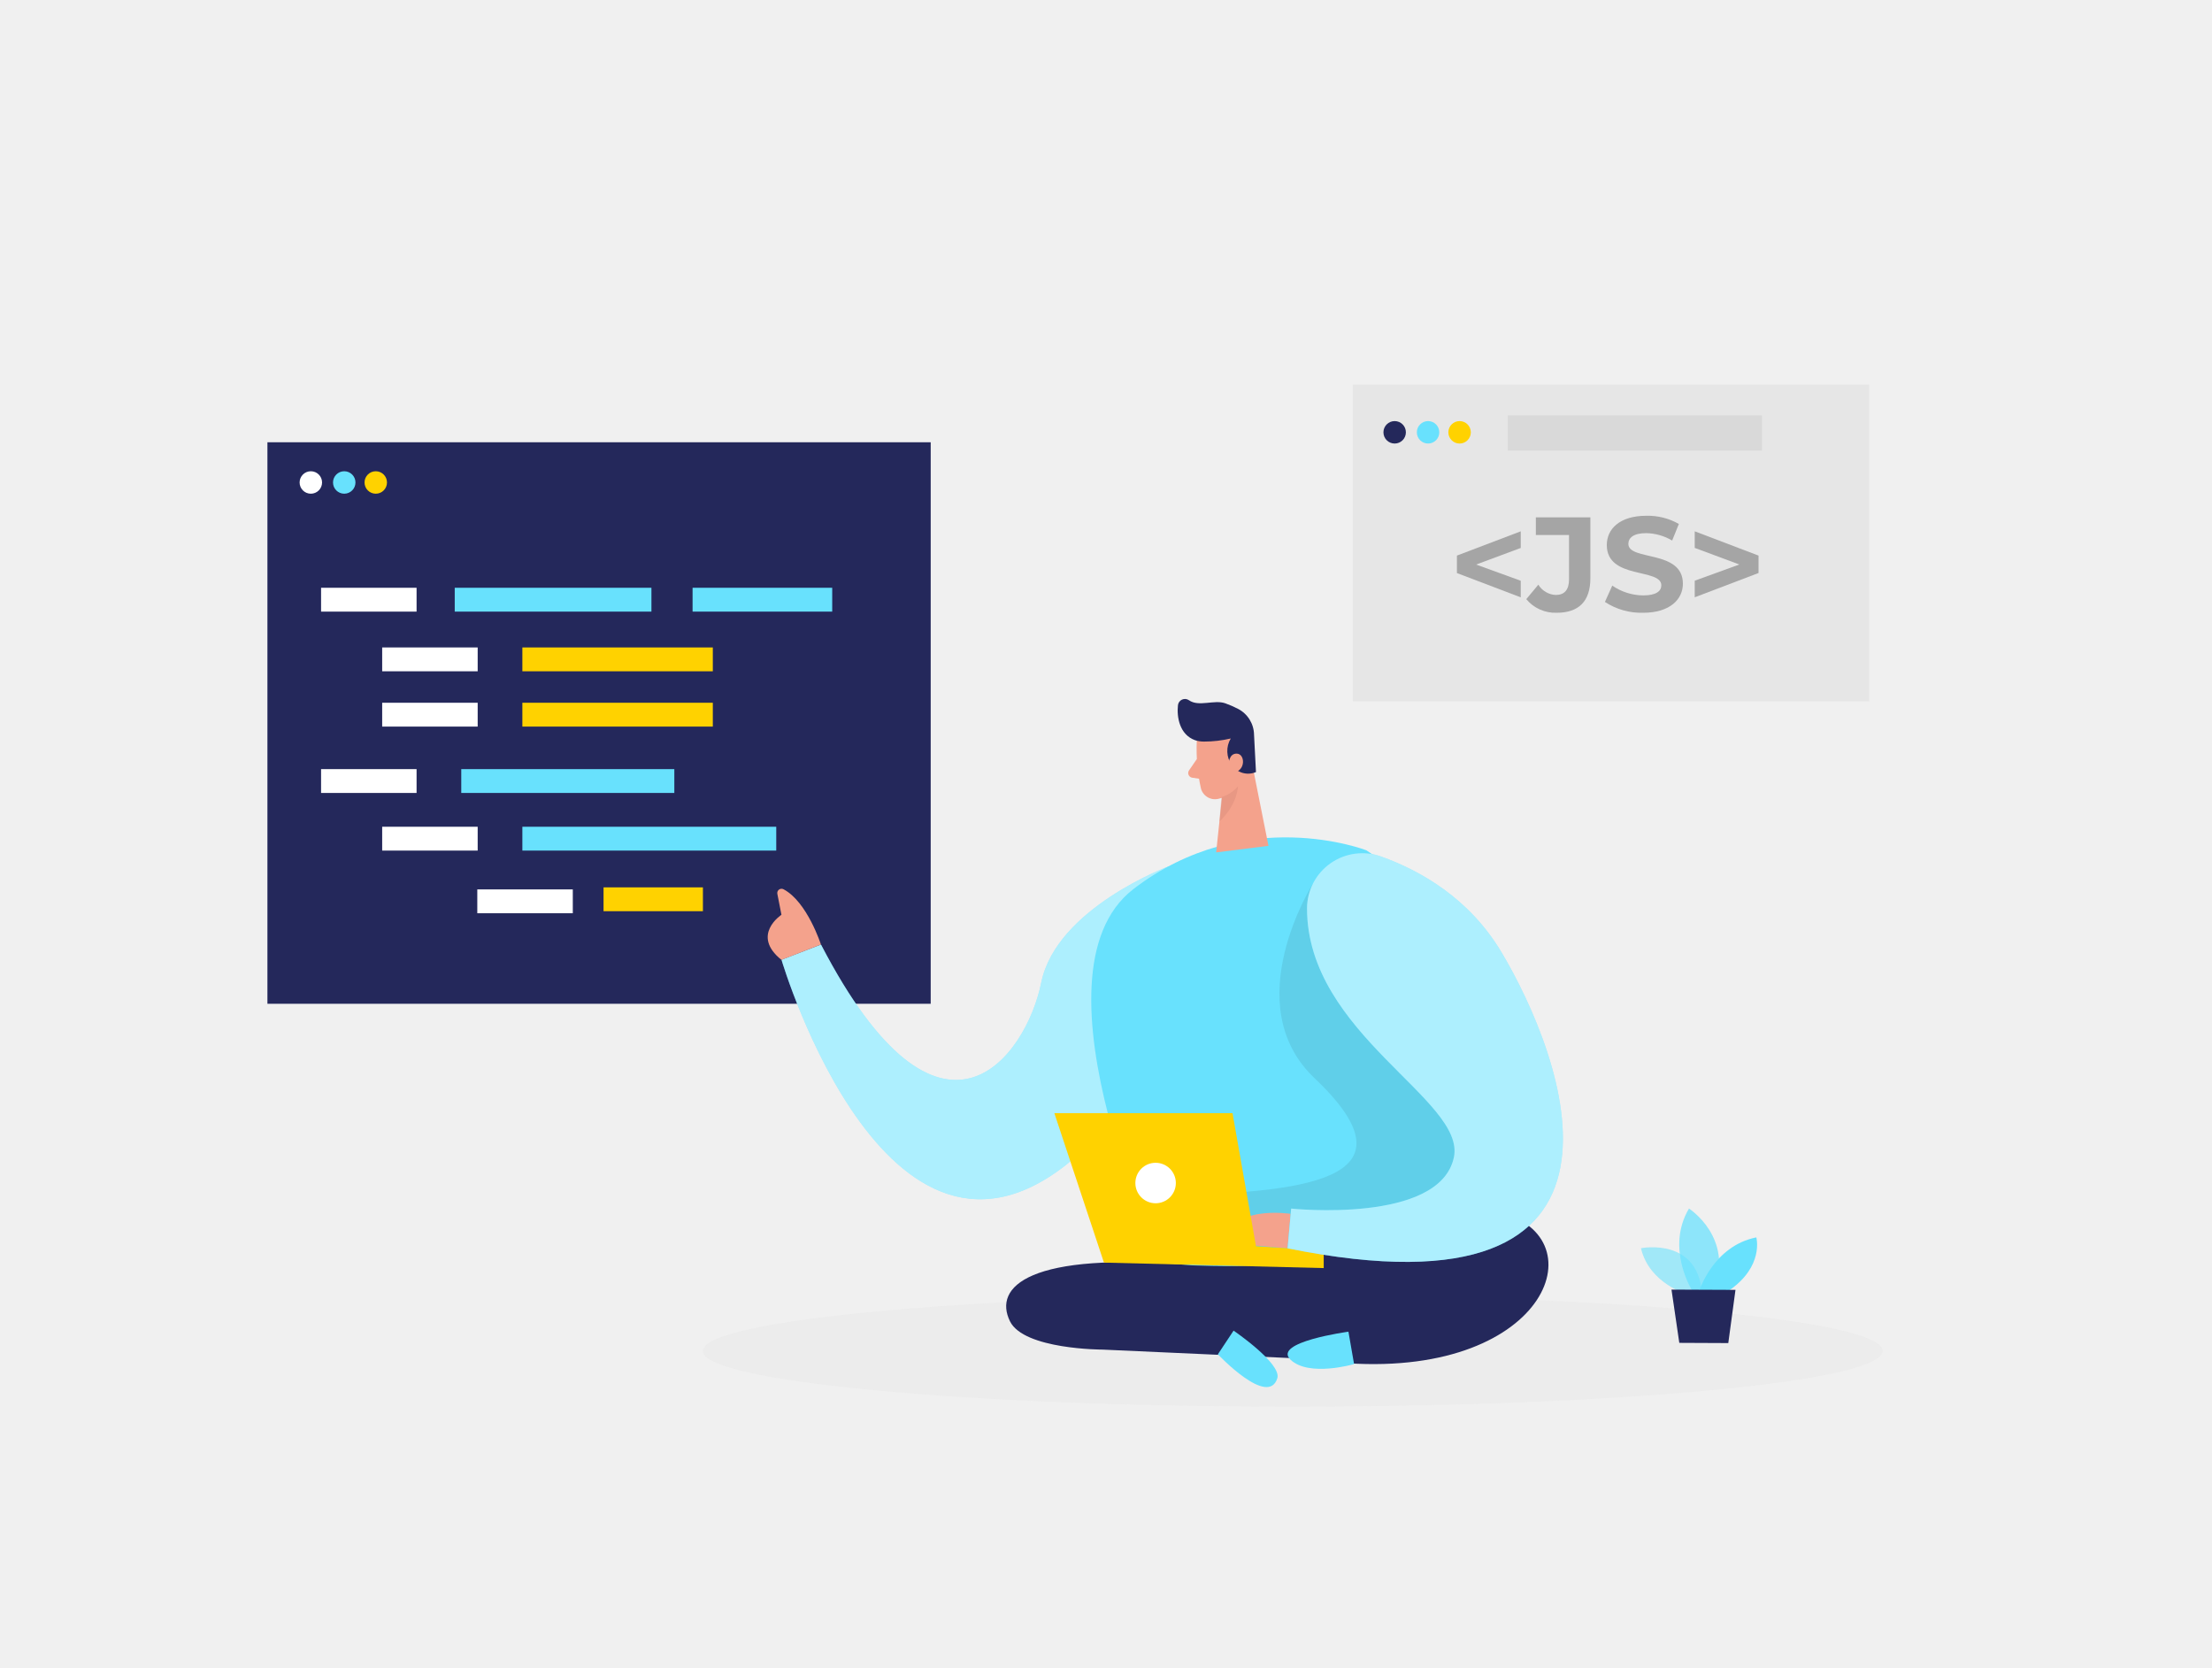
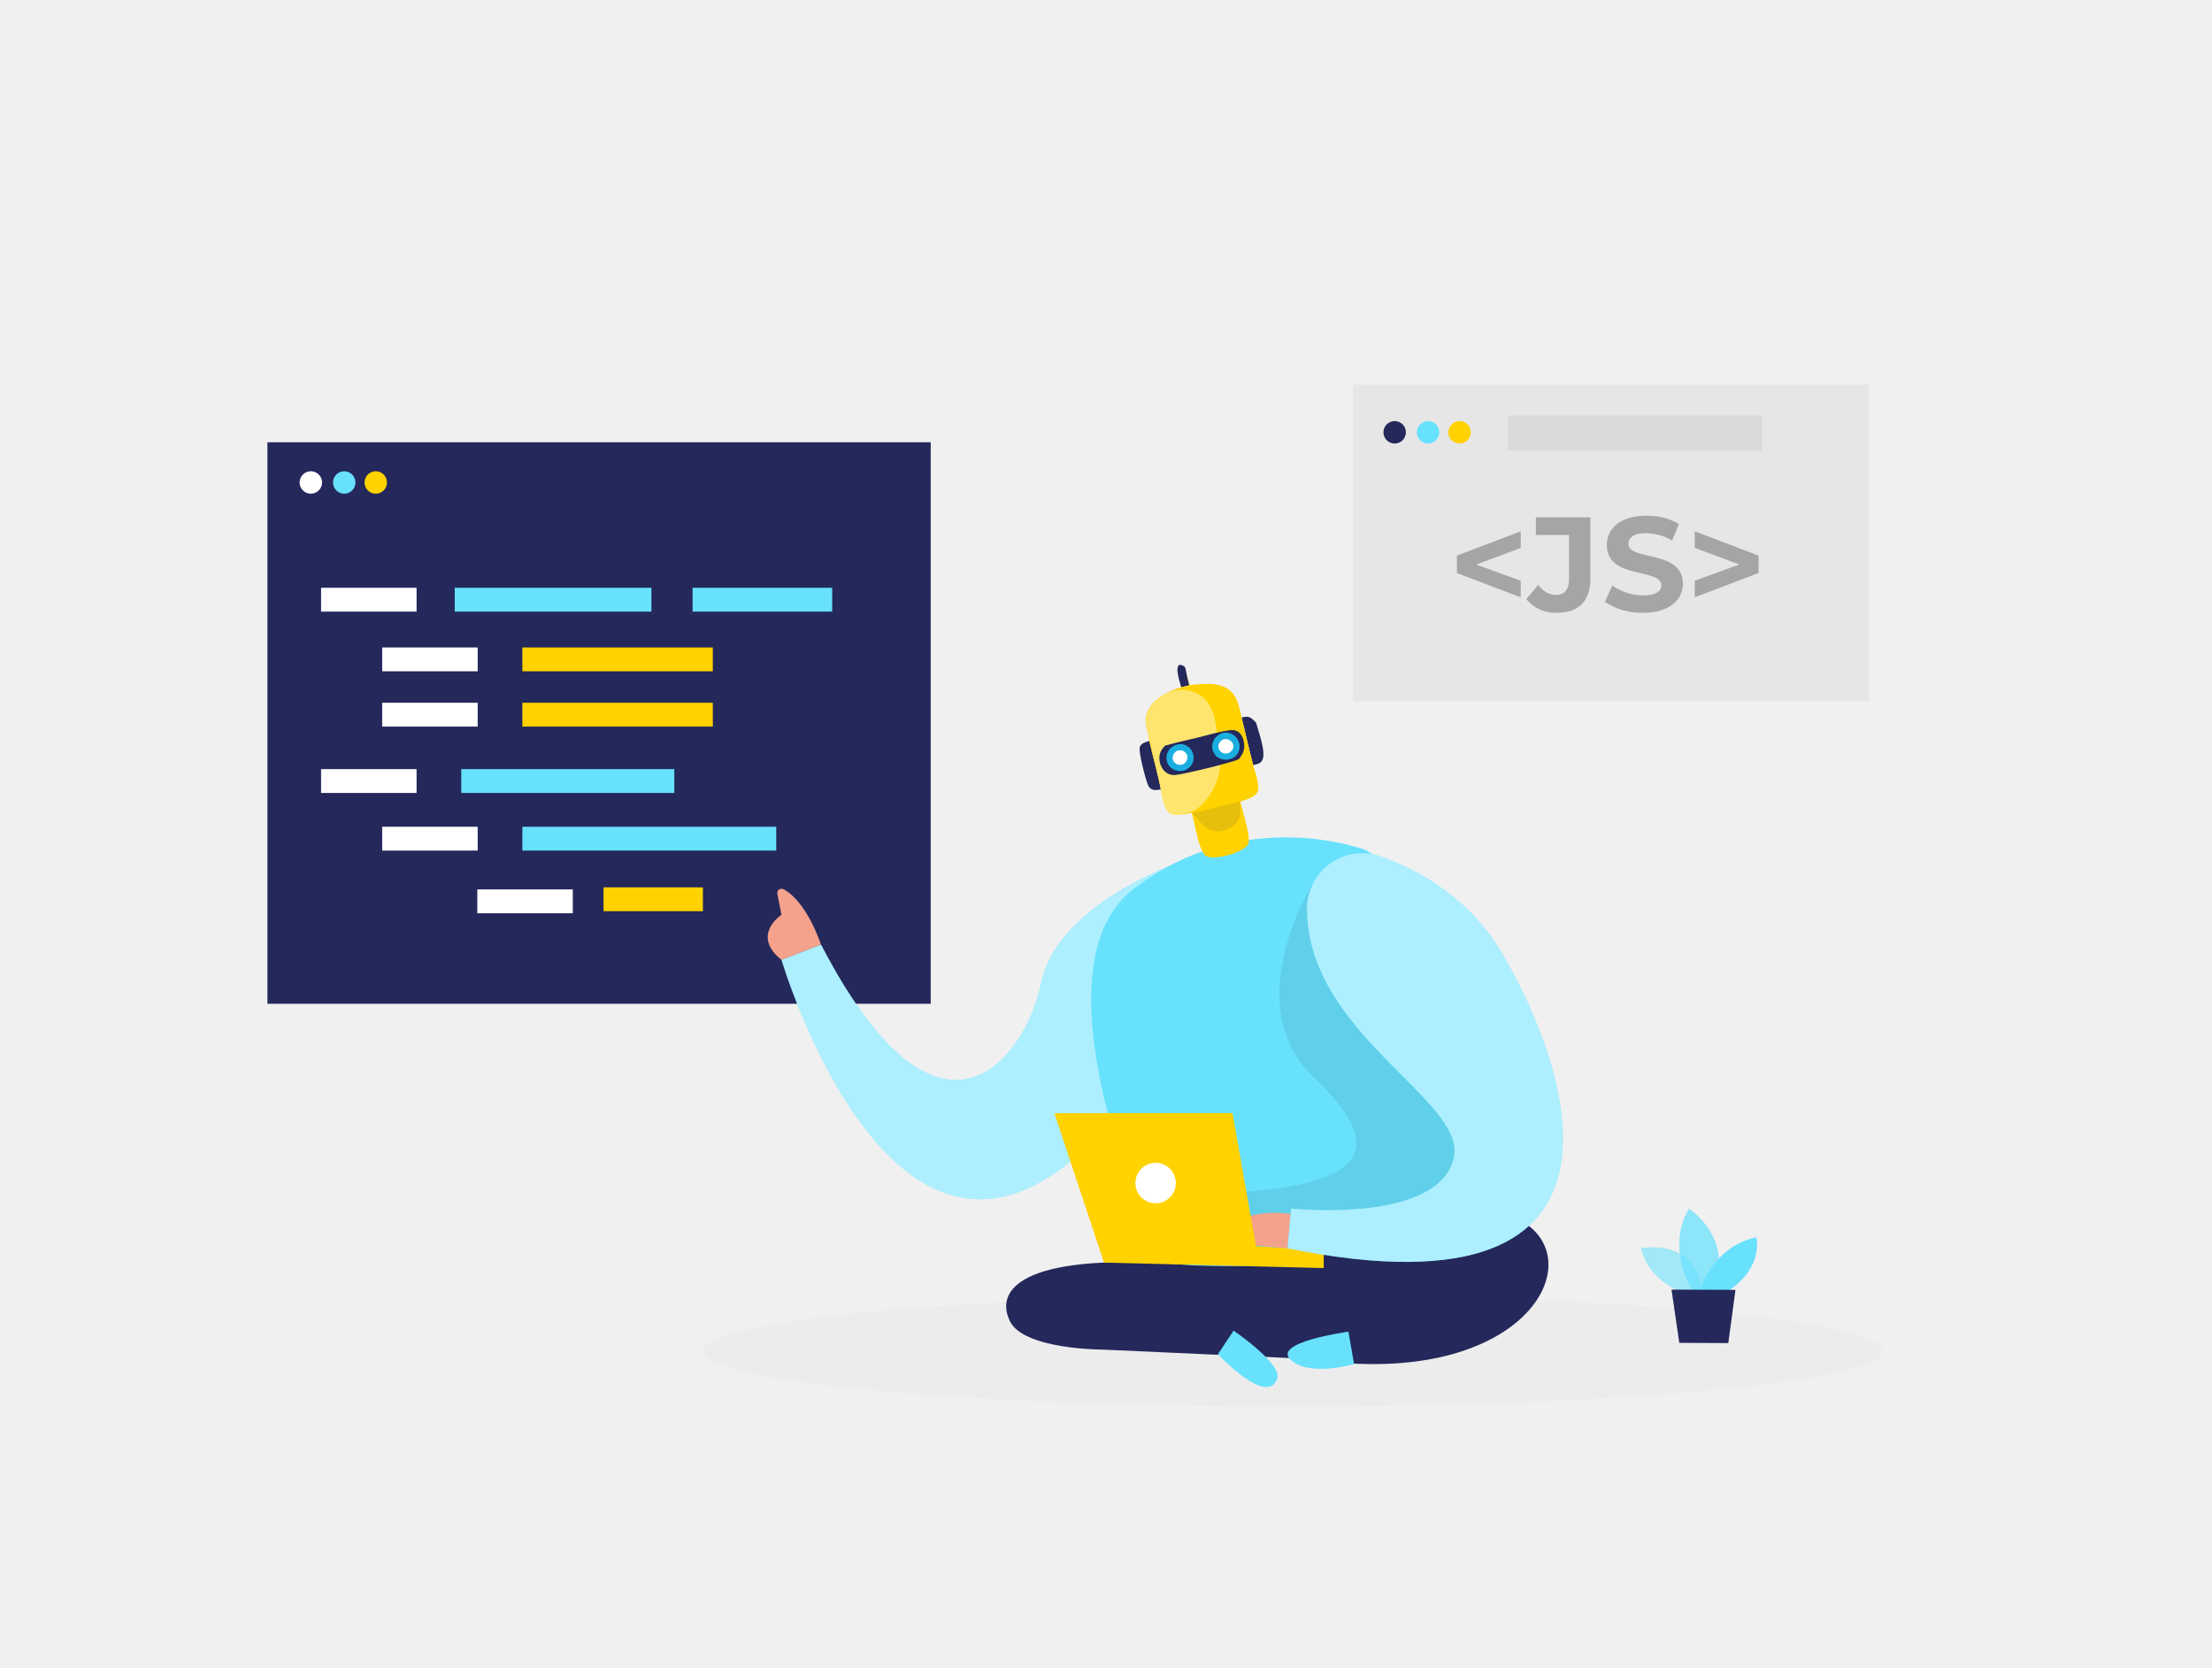
- <svg xmlns="http://www.w3.org/2000/svg" id="Layer_1" data-name="Layer 1" viewBox="0 0 400 300" width="406" height="306" class="illustration styles_illustrationTablet__1DWOa">
-   <rect x="48.36" y="79.23" width="119.94" height="101.53" fill="#24285b" />
-   <rect x="83.41" y="138.33" width="38.53" height="4.31" fill="#68e1fd" />
-   <rect x="94.46" y="126.33" width="34.44" height="4.31" fill="#ffd200" />
-   <rect x="109.14" y="159.71" width="17.97" height="4.31" fill="#ffd200" />
-   <rect x="94.46" y="148.75" width="45.91" height="4.31" fill="#68e1fd" />
-   <rect x="69.11" y="148.75" width="17.27" height="4.31" fill="#fff" />
-   <rect x="86.31" y="160.08" width="17.27" height="4.31" fill="#fff" />
-   <rect x="58.06" y="138.33" width="17.27" height="4.31" fill="#fff" />
-   <circle cx="56.21" cy="86.5" r="2.03" fill="#fff" />
-   <circle cx="62.25" cy="86.5" r="2.03" fill="#68e1fd" />
-   <circle cx="67.95" cy="86.5" r="2.03" fill="#ffd200" />
-   <rect x="58.06" y="105.54" width="17.27" height="4.31" fill="#fff" />
-   <rect x="69.11" y="116.33" width="17.27" height="4.31" fill="#fff" />
-   <rect x="94.46" y="116.33" width="34.44" height="4.31" fill="#ffd200" />
-   <rect x="69.11" y="126.33" width="17.27" height="4.31" fill="#fff" />
-   <rect x="82.23" y="105.54" width="35.57" height="4.31" fill="#68e1fd" />
-   <rect x="125.24" y="105.54" width="25.25" height="4.31" fill="#68e1fd" />
-   <path d="M211.29,155.92s-20.27,7.54-23,21-18.13,34.88-39.83-6.87l-7.14,2.75s19.78,67,54.66,34.33S211.29,155.92,211.29,155.92Z" fill="#68e1fd" />
-   <path d="M211.29,155.92s-20.27,7.54-23,21-18.13,34.88-39.83-6.87l-7.14,2.75s19.78,67,54.66,34.33S211.29,155.92,211.29,155.92Z" fill="#fff" opacity="0.46" />
-   <ellipse cx="233.77" cy="243.53" rx="106.67" ry="10.07" fill="#e6e6e6" opacity="0.45" />
-   <path d="M247.06,153s-21.88-8.51-42.08,7,6,70.1,6,70.1l37.81,1.26S298.37,185.89,247.06,153Z" fill="#68e1fd" />
-   <path d="M237.38,159.12s-13.77,21.74.34,35.1c20,18.95-3.36,20.56-26.74,21.24L235.38,234l30.51-16.77-3.45-21.9Z" opacity="0.08" />
-   <path d="M216.6,228.09c14.52.48,18.26-.6,31.67-6.17,8.14-3.39,17.8-5.78,25.2-2.72,15.65,6.47,3.16,31.91-37,25.76l-37.08-1.67s-14.23,0-16.75-5.11c-3.07-6.23,3.36-12.7,33-10.12Z" fill="#24285b" />
-   <path d="M216.42,133.18a32.42,32.42,0,0,0,.76,8.7,2.64,2.64,0,0,0,3.3,1.78,5.82,5.82,0,0,0,4.39-4.56l1.4-4.66a4.72,4.72,0,0,0-2.28-5C220.94,127.46,216.41,130,216.42,133.18Z" fill="#f4a28c" />
-   <polygon points="226.01 135.29 229.38 152.2 219.92 153.39 221.27 140.61 226.01 135.29" fill="#f4a28c" />
-   <path d="M217.73,133.35a21.2,21.2,0,0,0,4.83-.56,4.39,4.39,0,0,0,.19,4.81,3.58,3.58,0,0,0,4.37,1.26l-.35-6.76a5.35,5.35,0,0,0-2.9-4.67,18.38,18.38,0,0,0-2.3-1c-2-.71-4.77.7-6.56-.55a1.27,1.27,0,0,0-2,.91c-.23,2.07.26,5.29,3.09,6.31A5.12,5.12,0,0,0,217.73,133.35Z" fill="#24285b" />
-   <path d="M222.18,137.46s0-2,1.49-1.93,1.6,3-.46,3.38Z" fill="#f4a28c" />
-   <path d="M216.43,136.5,215,138.58a.85.85,0,0,0,.58,1.3l2,.3Z" fill="#f4a28c" />
-   <path d="M233.39,218.74s-11.51-1.72-11.15,5.33l10.6.91Z" fill="#f4a28c" />
-   <path d="M220.86,143.39a6.24,6.24,0,0,0,3-1.95s0,3.16-3.36,6.4Z" fill="#ce8172" opacity="0.31" />
-   <polygon points="199.63 227.56 190.66 200.54 222.88 200.54 227.12 224.59 239.37 225.42 239.37 228.55 199.63 227.56" fill="#ffd200" />
-   <circle cx="208.97" cy="213.17" r="3.66" fill="#fff" />
-   <path d="M148.45,170.05s-2.48-7.75-6.77-10a.77.77,0,0,0-1.11.84l.74,3.78s-5.59,3.66,0,8.15Z" fill="#f4a28c" />
-   <path d="M243.84,240.05s-13.81,1.87-10.48,5.06,11.5.8,11.5.8Z" fill="#68e1fd" />
-   <path d="M220.23,244.14l2.84-4.28s8.74,5.95,7.91,8.61C229.3,253.78,220.23,244.14,220.23,244.14Z" fill="#68e1fd" />
-   <path d="M236.35,163.51a10,10,0,0,1,13.42-9.37c7,2.51,15.89,7.49,21.73,17.28,11,18.41,30.32,67.49-38.66,53.56l.64-7.19s26.87,2.84,29.43-9.27C265.1,198.1,236.35,186.22,236.35,163.51Z" fill="#68e1fd" />
-   <path d="M236.35,163.51a10,10,0,0,1,13.42-9.37c7,2.51,15.89,7.49,21.73,17.28,11,18.41,30.32,67.49-38.66,53.56l.64-7.19s26.87,2.84,29.43-9.27C265.1,198.1,236.35,186.22,236.35,163.51Z" fill="#fff" opacity="0.46" />
-   <rect x="244.63" y="68.79" width="93.38" height="57.29" fill="#e6e6e6" />
-   <path d="M305.19,233.31s-6.94-1.9-8.45-8.35c0,0,10.76-2.18,11.06,8.92Z" fill="#68e1fd" opacity="0.58" />
-   <path d="M306,232.62s-4.85-7.66-.58-14.83c0,0,8.18,5.19,4.54,14.85Z" fill="#68e1fd" opacity="0.73" />
-   <path d="M307.29,232.63s2.56-8.1,10.31-9.63c0,0,1.45,5.25-5,9.65Z" fill="#68e1fd" />
-   <polygon points="302.26 232.44 303.67 242.07 312.53 242.11 313.83 232.49 302.26 232.44" fill="#24285b" />
-   <path d="M275,98.34l-8.07,3,8.07,2.93v3l-11.54-4.39V99.72L275,95.33Z" fill="#a5a5a5" />
-   <path d="M276,107.6l2.18-2.62a3.9,3.9,0,0,0,3.15,1.86c1.57,0,2.4-.94,2.4-2.81V96h-6V92.81h9.86v11c0,4.19-2.11,6.25-6.11,6.25A6.84,6.84,0,0,1,276,107.6Z" fill="#a5a5a5" />
-   <path d="M290.22,108.1l1.33-2.95a10,10,0,0,0,5.6,1.77c2.32,0,3.27-.78,3.27-1.82,0-3.17-9.86-1-9.86-7.29,0-2.89,2.32-5.29,7.14-5.29A11.29,11.29,0,0,1,303.59,94l-1.21,3a9.55,9.55,0,0,0-4.7-1.34c-2.33,0-3.22.88-3.22,1.94,0,3.13,9.86,1,9.86,7.2,0,2.83-2.35,5.26-7.2,5.26A12,12,0,0,1,290.22,108.1Z" fill="#a5a5a5" />
-   <path d="M318,99.72v3.15l-11.54,4.39v-3l8.07-2.93-8.07-3v-3Z" fill="#a5a5a5" />
-   <circle cx="252.2" cy="77.43" r="2.03" fill="#24285b" />
-   <circle cx="258.24" cy="77.43" r="2.03" fill="#68e1fd" />
-   <circle cx="263.94" cy="77.43" r="2.03" fill="#ffd200" />
-   <rect x="272.66" y="74.36" width="45.96" height="6.38" fill="#a5a5a5" opacity="0.2" />
+ <svg xmlns="http://www.w3.org/2000/svg" width="406" height="306" viewBox="0 0 406 306" fill="none">
+   <path d="M170.825 81.168H49.085V184.221H170.825V81.168Z" fill="#24285B" />
+   <path d="M123.769 141.155H84.661V145.529H123.769V141.155Z" fill="#68E1FD" />
+   <path d="M130.834 128.975H95.877V133.35H130.834V128.975Z" fill="#FFD200" />
+   <path d="M129.017 162.855H110.777V167.23H129.017V162.855Z" fill="#FFD200" />
+   <path d="M142.476 151.731H95.877V156.106H142.476V151.731Z" fill="#68E1FD" />
+   <path d="M87.676 151.731H70.147V156.106H87.676V151.731Z" fill="white" />
+   <path d="M105.134 163.231H87.605V167.606H105.134V163.231Z" fill="white" />
+   <path d="M76.46 141.155H58.931V145.529H76.46V141.155Z" fill="white" />
+   <path d="M57.053 90.608C58.191 90.608 59.114 89.685 59.114 88.547C59.114 87.409 58.191 86.487 57.053 86.487C55.915 86.487 54.993 87.409 54.993 88.547C54.993 89.685 55.915 90.608 57.053 90.608Z" fill="white" />
+   <path d="M63.184 90.608C64.322 90.608 65.244 89.685 65.244 88.547C65.244 87.409 64.322 86.487 63.184 86.487C62.046 86.487 61.123 87.409 61.123 88.547C61.123 89.685 62.046 90.608 63.184 90.608Z" fill="#68E1FD" />
+   <path d="M68.969 90.608C70.107 90.608 71.03 89.685 71.03 88.547C71.03 87.409 70.107 86.487 68.969 86.487C67.831 86.487 66.909 87.409 66.909 88.547C66.909 89.685 67.831 90.608 68.969 90.608Z" fill="#FFD200" />
+   <path d="M76.46 107.873H58.931V112.248H76.46V107.873Z" fill="white" />
+   <path d="M87.676 118.825H70.147V123.2H87.676V118.825Z" fill="white" />
+   <path d="M130.834 118.825H95.877V123.2H130.834V118.825Z" fill="#FFD200" />
+   <path d="M87.676 128.975H70.147V133.35H87.676V128.975Z" fill="white" />
+   <path d="M119.567 107.873H83.463V112.248H119.567V107.873Z" fill="#68E1FD" />
+   <path d="M152.747 107.873H127.119V112.248H152.747V107.873Z" fill="#68E1FD" />
+   <path d="M214.459 159.009C214.459 159.009 193.885 166.662 191.114 180.324C188.343 193.986 172.712 215.727 150.687 173.351L143.44 176.142C143.44 176.142 163.516 244.147 198.92 210.987C234.323 177.827 214.459 159.009 214.459 159.009Z" fill="#68E1FD" />
+   <path opacity="0.46" d="M214.459 159.009C214.459 159.009 193.885 166.662 191.114 180.324C188.343 193.986 172.712 215.727 150.687 173.351L143.44 176.142C143.44 176.142 163.516 244.147 198.92 210.987C234.323 177.827 214.459 159.009 214.459 159.009Z" fill="white" />
+   <path opacity="0.45" d="M237.277 258.154C297.073 258.154 345.547 253.578 345.547 247.933C345.547 242.288 297.073 237.712 237.277 237.712C177.481 237.712 129.007 242.288 129.007 247.933C129.007 253.578 177.481 258.154 237.277 258.154Z" fill="#E6E6E6" />
+   <path d="M250.766 156.045C250.766 156.045 228.558 147.408 208.055 163.15C187.552 178.893 214.145 234.302 214.145 234.302L252.522 235.581C252.522 235.581 302.846 189.429 250.766 156.045Z" fill="#68E1FD" />
+   <path opacity="0.08" d="M240.941 162.257C240.941 162.257 226.964 184.323 241.286 197.883C261.586 217.118 237.875 218.752 214.145 219.442L238.911 238.26L269.878 221.238L266.377 199.01L240.941 162.257Z" fill="black" />
+   <path d="M219.849 232.261C234.587 232.749 238.383 231.652 251.994 225.999C260.256 222.558 270.061 220.132 277.572 223.238C293.457 229.805 280.78 255.627 240.017 249.384L202.381 247.689C202.381 247.689 187.938 247.689 185.38 242.503C182.264 236.179 188.79 229.612 218.875 232.231L219.849 232.261Z" fill="#24285B" />
+   <path d="M236.891 222.771C236.891 222.771 225.208 221.025 225.574 228.181L236.333 229.105L236.891 222.771Z" fill="#F4A28C" />
+   <path d="M202.625 231.723L193.52 204.298H226.223L230.527 228.709L242.961 229.551V232.728L202.625 231.723Z" fill="#FFD200" />
+   <path d="M212.105 220.833C214.156 220.833 215.819 219.169 215.819 217.118C215.819 215.066 214.156 213.403 212.105 213.403C210.053 213.403 208.39 215.066 208.39 217.118C208.39 219.169 210.053 220.833 212.105 220.833Z" fill="white" />
+   <path d="M150.677 173.351C150.677 173.351 148.16 165.485 143.805 163.201C143.674 163.133 143.526 163.103 143.379 163.115C143.231 163.127 143.09 163.181 142.972 163.271C142.854 163.36 142.764 163.481 142.712 163.62C142.66 163.758 142.648 163.909 142.679 164.054L143.43 167.89C143.43 167.89 137.756 171.605 143.43 176.163L150.677 173.351Z" fill="#F4A28C" />
+   <path d="M247.498 244.401C247.498 244.401 233.48 246.299 236.86 249.537C240.24 252.775 248.533 250.349 248.533 250.349L247.498 244.401Z" fill="#68E1FD" />
+   <path d="M223.533 248.552L226.416 244.208C226.416 244.208 235.287 250.247 234.445 252.947C232.739 258.337 223.533 248.552 223.533 248.552Z" fill="#68E1FD" />
+   <path d="M239.895 166.712C239.9 165.083 240.296 163.479 241.051 162.035C241.807 160.591 242.899 159.35 244.234 158.418C245.57 157.485 247.111 156.887 248.727 156.676C250.343 156.464 251.985 156.645 253.516 157.202C260.621 159.75 269.645 164.804 275.572 174.741C286.737 193.427 306.347 243.243 236.333 229.105L236.982 221.807C236.982 221.807 264.255 224.689 266.854 212.398C269.076 201.821 239.895 189.763 239.895 166.712Z" fill="#68E1FD" />
+   <path opacity="0.46" d="M239.895 166.712C239.9 165.083 240.296 163.479 241.051 162.035C241.807 160.591 242.899 159.35 244.234 158.418C245.57 157.485 247.111 156.887 248.727 156.676C250.343 156.464 251.985 156.645 253.516 157.202C260.621 159.75 269.645 164.804 275.572 174.741C286.737 193.427 306.347 243.243 236.333 229.105L236.982 221.807C236.982 221.807 264.255 224.689 266.854 212.398C269.076 201.821 239.895 189.763 239.895 166.712Z" fill="white" />
+   <path d="M343.08 70.572H248.3V128.721H343.08V70.572Z" fill="#E6E6E6" />
+   <path opacity="0.58" d="M309.768 237.559C309.768 237.559 302.724 235.631 301.191 229.084C301.191 229.084 312.113 226.871 312.417 238.138L309.768 237.559Z" fill="#68E1FD" />
+   <path opacity="0.73" d="M310.59 236.859C310.59 236.859 305.667 229.084 310.001 221.807C310.001 221.807 318.304 227.074 314.61 236.879L310.59 236.859Z" fill="#68E1FD" />
+   <path d="M311.899 236.87C311.899 236.87 314.498 228.648 322.364 227.095C322.364 227.095 323.836 232.424 317.289 236.89L311.899 236.87Z" fill="#68E1FD" />
+   <path d="M306.794 236.677L308.225 246.451L317.218 246.492L318.537 236.728L306.794 236.677Z" fill="#24285B" />
+   <path d="M279.125 100.565L270.934 103.61L279.125 106.584V109.629L267.412 105.173V101.966L279.125 97.51V100.565Z" fill="#A5A5A5" />
+   <path d="M280.14 109.964L282.353 107.305C282.691 107.857 283.159 108.318 283.716 108.647C284.274 108.976 284.903 109.163 285.55 109.193C287.143 109.193 287.986 108.238 287.986 106.34V98.19H281.896V94.952H291.904V106.117C291.904 110.37 289.762 112.461 285.702 112.461C284.646 112.495 283.596 112.288 282.632 111.856C281.668 111.423 280.816 110.776 280.14 109.964Z" fill="#A5A5A5" />
+   <path d="M294.573 110.471L295.923 107.477C297.595 108.631 299.575 109.257 301.607 109.274C303.962 109.274 304.926 108.482 304.926 107.426C304.926 104.209 294.918 106.411 294.918 100.027C294.918 97.094 297.273 94.658 302.165 94.658C304.258 94.603 306.326 95.123 308.144 96.16L306.916 99.205C305.47 98.346 303.826 97.877 302.145 97.845C299.78 97.845 298.877 98.738 298.877 99.814C298.877 102.991 308.885 100.829 308.885 107.122C308.885 109.994 306.499 112.461 301.577 112.461C299.094 112.527 296.65 111.833 294.573 110.471Z" fill="#A5A5A5" />
+   <path d="M322.77 101.966V105.163L311.057 109.619V106.574L319.248 103.6L311.057 100.555V97.51L322.77 101.966Z" fill="#A5A5A5" />
+   <path d="M255.983 81.402C257.121 81.402 258.044 80.48 258.044 79.342C258.044 78.204 257.121 77.281 255.983 77.281C254.845 77.281 253.923 78.204 253.923 79.342C253.923 80.48 254.845 81.402 255.983 81.402Z" fill="#24285B" />
+   <path d="M262.114 81.402C263.252 81.402 264.174 80.48 264.174 79.342C264.174 78.204 263.252 77.281 262.114 77.281C260.976 77.281 260.053 78.204 260.053 79.342C260.053 80.48 260.976 81.402 262.114 81.402Z" fill="#68E1FD" />
+   <path d="M267.899 81.402C269.037 81.402 269.96 80.48 269.96 79.342C269.96 78.204 269.037 77.281 267.899 77.281C266.761 77.281 265.839 78.204 265.839 79.342C265.839 80.48 266.761 81.402 267.899 81.402Z" fill="#FFD200" />
+   <path opacity="0.2" d="M323.399 76.226H276.75V82.701H323.399V76.226Z" fill="#A5A5A5" />
+   <path d="M216.794 126.121C216.533 125.115 216.13 123.979 216.114 122.94C216.108 122.529 216.16 122.322 216.437 122.031C216.774 122.006 217.004 122.075 217.298 122.261C217.545 122.418 217.582 122.663 217.643 122.928C217.817 123.886 218.05 124.821 218.292 125.763L216.794 126.121Z" fill="#25285B" />
+   <path d="M213.094 144.878C212.593 144.951 211.973 145.097 211.491 144.883C211.034 144.681 210.865 144.444 210.678 143.993C210.266 142.999 208.866 137.78 209.223 137.039C209.551 136.358 210.286 136.182 210.948 135.993C211.639 138.956 212.46 141.906 213.094 144.878Z" fill="#25285B" />
+   <path d="M227.887 131.678C228.503 131.549 229.068 131.409 229.634 131.792C229.961 132.014 230.254 132.333 230.536 132.61C230.954 134.154 232.434 138.099 231.693 139.509C231.475 139.923 231.149 140.135 230.707 140.251C230.478 140.309 230.247 140.362 230.016 140.41C229.251 137.517 228.595 134.586 227.887 131.678Z" fill="#25285B" />
+   <path d="M218.605 148.548C221.694 148.521 224.43 146.708 227.49 146.616L227.941 148.221C228.424 150.136 229.351 153.023 229.211 154.77C228.384 156.538 223.294 157.739 221.713 157.247C221.28 157.112 221.042 156.934 220.675 156.214C219.938 154.767 219.511 152.387 219.116 150.69L218.605 148.548Z" fill="#FFD200" />
+   <path d="M224.681 152.395C221.688 153.399 219.89 150.314 218.755 149.15L227.638 147.096C227.385 148.424 228.642 151.065 224.681 152.395Z" fill="#E5BF0B" />
+   <path d="M218.292 125.763C218.05 124.821 217.817 123.886 217.643 122.928L218.336 125.738C220.658 125.499 223.759 125.083 225.705 126.685C227.194 127.91 227.463 129.91 227.887 131.678C228.595 134.586 229.251 137.518 230.016 140.41C230.317 141.616 231.4 144.324 230.764 145.425C230.216 146.373 228.615 146.8 227.611 147.112C224.633 147.537 221.755 148.771 218.756 149.167C217.592 149.36 215.754 149.856 214.699 149.168C213.612 148.459 213.372 146.099 213.095 144.879C212.46 141.907 211.639 138.957 210.948 135.994C210.772 133.847 209.662 132.409 210.795 130.234C211.924 128.069 214.582 126.829 216.794 126.121L218.292 125.763Z" fill="#FFD200" />
+   <path d="M211.223 136.595C211.026 135.69 210.796 134.99 210.608 134.083C210.355 132.842 210.193 131.813 210.601 130.784C211.851 127.623 215.927 125.742 219.102 126.986C219.102 126.986 221.01 127.52 222.244 129.862C223.245 131.761 223.235 134.344 223.499 134.81C223.198 135.782 223.025 136.814 223.328 138.005C223.499 138.68 223.771 139.273 224.107 139.819C223.976 140.544 223.899 141.289 223.737 141.996C223.2 144.354 222.054 146.149 220.743 147.522C219.767 148.544 219.176 148.888 217.829 149.192C216.792 149.427 215.525 150.062 214.452 148.992C213.271 147.814 213.159 145.106 212.769 143.32C212.158 140.702 211.857 139.207 211.223 136.595Z" fill="#FFE56E" />
+   <path d="M213.822 136.855C215.929 136.237 218.116 135.784 220.25 135.262C221.953 134.846 223.711 134.299 225.443 134.044C226.128 133.943 226.787 133.923 227.359 134.378C228.004 134.891 228.292 135.778 228.363 136.575C228.464 137.717 228.049 138.513 227.353 139.356C225.936 139.994 217.263 142.115 215.715 142.232C214.988 142.286 214.346 142.073 213.801 141.578C213.163 140.998 212.833 140.081 212.797 139.229C212.756 138.231 213.165 137.551 213.822 136.855Z" fill="#25285B" />
+   <path d="M222.622 136.314C223.889 135.96 225.185 135.68 226.465 135.369C226.655 136.115 226.837 136.864 227.011 137.614C225.825 138.097 224.416 138.317 223.165 138.614L222.622 136.314Z" fill="#FFD200" />
+   <path d="M214.541 138.246C215.748 137.939 216.962 137.661 218.173 137.372C218.338 138 218.781 139.141 218.584 139.738L214.844 140.652C214.664 139.933 214.412 139.174 214.369 138.434L214.541 138.246Z" fill="#FFD200" />
+   <path d="M215.633 136.765C216.227 136.577 216.731 136.474 217.341 136.656C217.98 136.847 218.5 137.311 218.801 137.899C218.821 137.935 218.839 137.973 218.856 138.01C218.873 138.048 218.89 138.086 218.905 138.125C218.92 138.163 218.935 138.202 218.948 138.242C218.961 138.281 218.974 138.32 218.985 138.36C218.997 138.4 219.007 138.44 219.017 138.481C219.026 138.521 219.035 138.562 219.042 138.603C219.05 138.643 219.056 138.684 219.061 138.726C219.067 138.767 219.071 138.808 219.074 138.849C219.078 138.891 219.08 138.932 219.082 138.974C219.083 139.015 219.083 139.057 219.082 139.098C219.082 139.14 219.08 139.181 219.077 139.223C219.074 139.264 219.07 139.305 219.065 139.347C219.061 139.388 219.055 139.429 219.048 139.47C219.041 139.511 219.033 139.552 219.024 139.592C219.015 139.633 219.005 139.673 218.994 139.713C218.983 139.753 218.971 139.793 218.958 139.833C218.716 140.558 218.219 141 217.555 141.342C217.031 141.507 216.528 141.563 215.988 141.436C215.352 141.286 214.771 140.891 214.435 140.328C214.415 140.293 214.395 140.257 214.375 140.22C214.356 140.184 214.338 140.147 214.321 140.109C214.304 140.072 214.288 140.034 214.272 139.995C214.257 139.957 214.243 139.918 214.23 139.879C214.216 139.84 214.204 139.801 214.193 139.761C214.181 139.722 214.171 139.682 214.162 139.642C214.153 139.601 214.144 139.561 214.137 139.52C214.13 139.48 214.124 139.439 214.118 139.398C214.113 139.357 214.109 139.316 214.106 139.275C214.103 139.234 214.101 139.193 214.1 139.152C214.099 139.11 214.099 139.069 214.1 139.028C214.101 138.987 214.103 138.946 214.107 138.904C214.11 138.863 214.114 138.822 214.119 138.781C214.125 138.74 214.131 138.7 214.138 138.659C214.145 138.618 214.154 138.578 214.163 138.538C214.173 138.498 214.183 138.458 214.194 138.418C214.418 137.626 214.94 137.161 215.633 136.765Z" fill="#1AAEE0" />
+   <path d="M222.922 135.534C223.447 134.942 224.069 134.507 224.884 134.461C224.925 134.459 224.966 134.458 225.007 134.458C225.048 134.458 225.089 134.459 225.13 134.461C225.171 134.463 225.211 134.466 225.252 134.47C225.293 134.474 225.334 134.479 225.374 134.485C225.414 134.491 225.455 134.498 225.495 134.507C225.535 134.515 225.575 134.524 225.614 134.534C225.654 134.544 225.693 134.555 225.733 134.567C225.772 134.579 225.81 134.592 225.849 134.606C225.887 134.62 225.925 134.635 225.963 134.651C226.001 134.667 226.038 134.684 226.075 134.701C226.111 134.719 226.148 134.738 226.184 134.757C226.22 134.777 226.255 134.797 226.29 134.819C226.325 134.84 226.359 134.862 226.393 134.885C226.426 134.908 226.459 134.932 226.492 134.957C226.524 134.981 226.556 135.007 226.588 135.033C226.619 135.059 226.649 135.086 226.679 135.114C226.711 135.143 226.742 135.173 226.772 135.203C226.803 135.234 226.832 135.265 226.861 135.297C226.89 135.329 226.918 135.361 226.945 135.395C226.972 135.428 226.998 135.462 227.024 135.497C227.049 135.532 227.074 135.567 227.097 135.603C227.121 135.639 227.144 135.675 227.166 135.712C227.187 135.749 227.208 135.787 227.228 135.825C227.248 135.863 227.267 135.901 227.285 135.94C227.303 135.979 227.32 136.019 227.336 136.059C227.352 136.099 227.367 136.139 227.381 136.179C227.395 136.22 227.408 136.261 227.42 136.302C227.432 136.343 227.443 136.385 227.453 136.427C227.463 136.469 227.471 136.511 227.479 136.553C227.487 136.595 227.494 136.638 227.499 136.68C227.505 136.723 227.51 136.765 227.513 136.808C227.516 136.851 227.519 136.894 227.52 136.937C227.541 137.555 227.332 138.172 226.904 138.626C226.436 139.121 225.734 139.414 225.055 139.434C224.405 139.453 223.797 139.216 223.286 138.828C222.972 138.501 222.726 138.134 222.586 137.7C222.339 136.935 222.567 136.222 222.922 135.534Z" fill="#1AAEE0" />
+   <path d="M224.584 135.67C224.828 135.632 225.058 135.618 225.299 135.681C225.68 135.78 226.014 136.012 226.209 136.356C226.23 136.393 226.249 136.431 226.267 136.471C226.284 136.51 226.299 136.55 226.312 136.59C226.326 136.631 226.337 136.672 226.345 136.714C226.354 136.756 226.361 136.798 226.366 136.841C226.37 136.883 226.372 136.926 226.372 136.969C226.373 137.011 226.37 137.054 226.366 137.097C226.362 137.139 226.355 137.182 226.347 137.224C226.338 137.265 226.327 137.307 226.314 137.348C226.169 137.796 225.833 138.033 225.43 138.231C225.167 138.282 224.916 138.323 224.65 138.259C224.604 138.249 224.558 138.236 224.514 138.22C224.469 138.205 224.426 138.187 224.383 138.167C224.34 138.147 224.299 138.125 224.258 138.1C224.218 138.076 224.179 138.049 224.141 138.021C224.104 137.992 224.068 137.962 224.034 137.929C224 137.897 223.967 137.863 223.937 137.827C223.906 137.791 223.878 137.754 223.851 137.715C223.824 137.676 223.8 137.636 223.778 137.594C223.758 137.556 223.739 137.516 223.723 137.476C223.707 137.435 223.693 137.394 223.68 137.353C223.668 137.311 223.658 137.268 223.65 137.226C223.642 137.183 223.636 137.14 223.632 137.096C223.629 137.053 223.627 137.009 223.628 136.966C223.628 136.922 223.631 136.879 223.636 136.835C223.641 136.792 223.647 136.749 223.657 136.707C223.666 136.664 223.677 136.622 223.69 136.58C223.839 136.119 224.167 135.871 224.584 135.67Z" fill="white" />
+   <path d="M215.969 137.819C216.298 137.725 216.604 137.659 216.947 137.743C217.449 137.866 217.702 138.231 217.955 138.642C217.955 138.807 217.951 138.974 217.931 139.138C217.87 139.639 217.625 139.929 217.244 140.228C217.01 140.308 216.763 140.376 216.514 140.364C216.466 140.361 216.418 140.356 216.371 140.349C216.323 140.341 216.276 140.331 216.23 140.319C216.183 140.307 216.138 140.292 216.093 140.275C216.048 140.258 216.004 140.239 215.962 140.217C215.919 140.195 215.877 140.171 215.837 140.146C215.797 140.119 215.758 140.091 215.721 140.062C215.683 140.031 215.648 140 215.614 139.966C215.58 139.932 215.548 139.897 215.517 139.86C215.491 139.826 215.466 139.792 215.442 139.756C215.419 139.72 215.397 139.683 215.378 139.646C215.358 139.608 215.34 139.569 215.325 139.529C215.309 139.49 215.295 139.449 215.283 139.408C215.271 139.367 215.262 139.326 215.254 139.284C215.247 139.242 215.241 139.199 215.238 139.157C215.234 139.114 215.233 139.072 215.234 139.029C215.235 138.986 215.238 138.944 215.243 138.901C215.302 138.405 215.589 138.104 215.969 137.819Z" fill="white" />
</svg>
